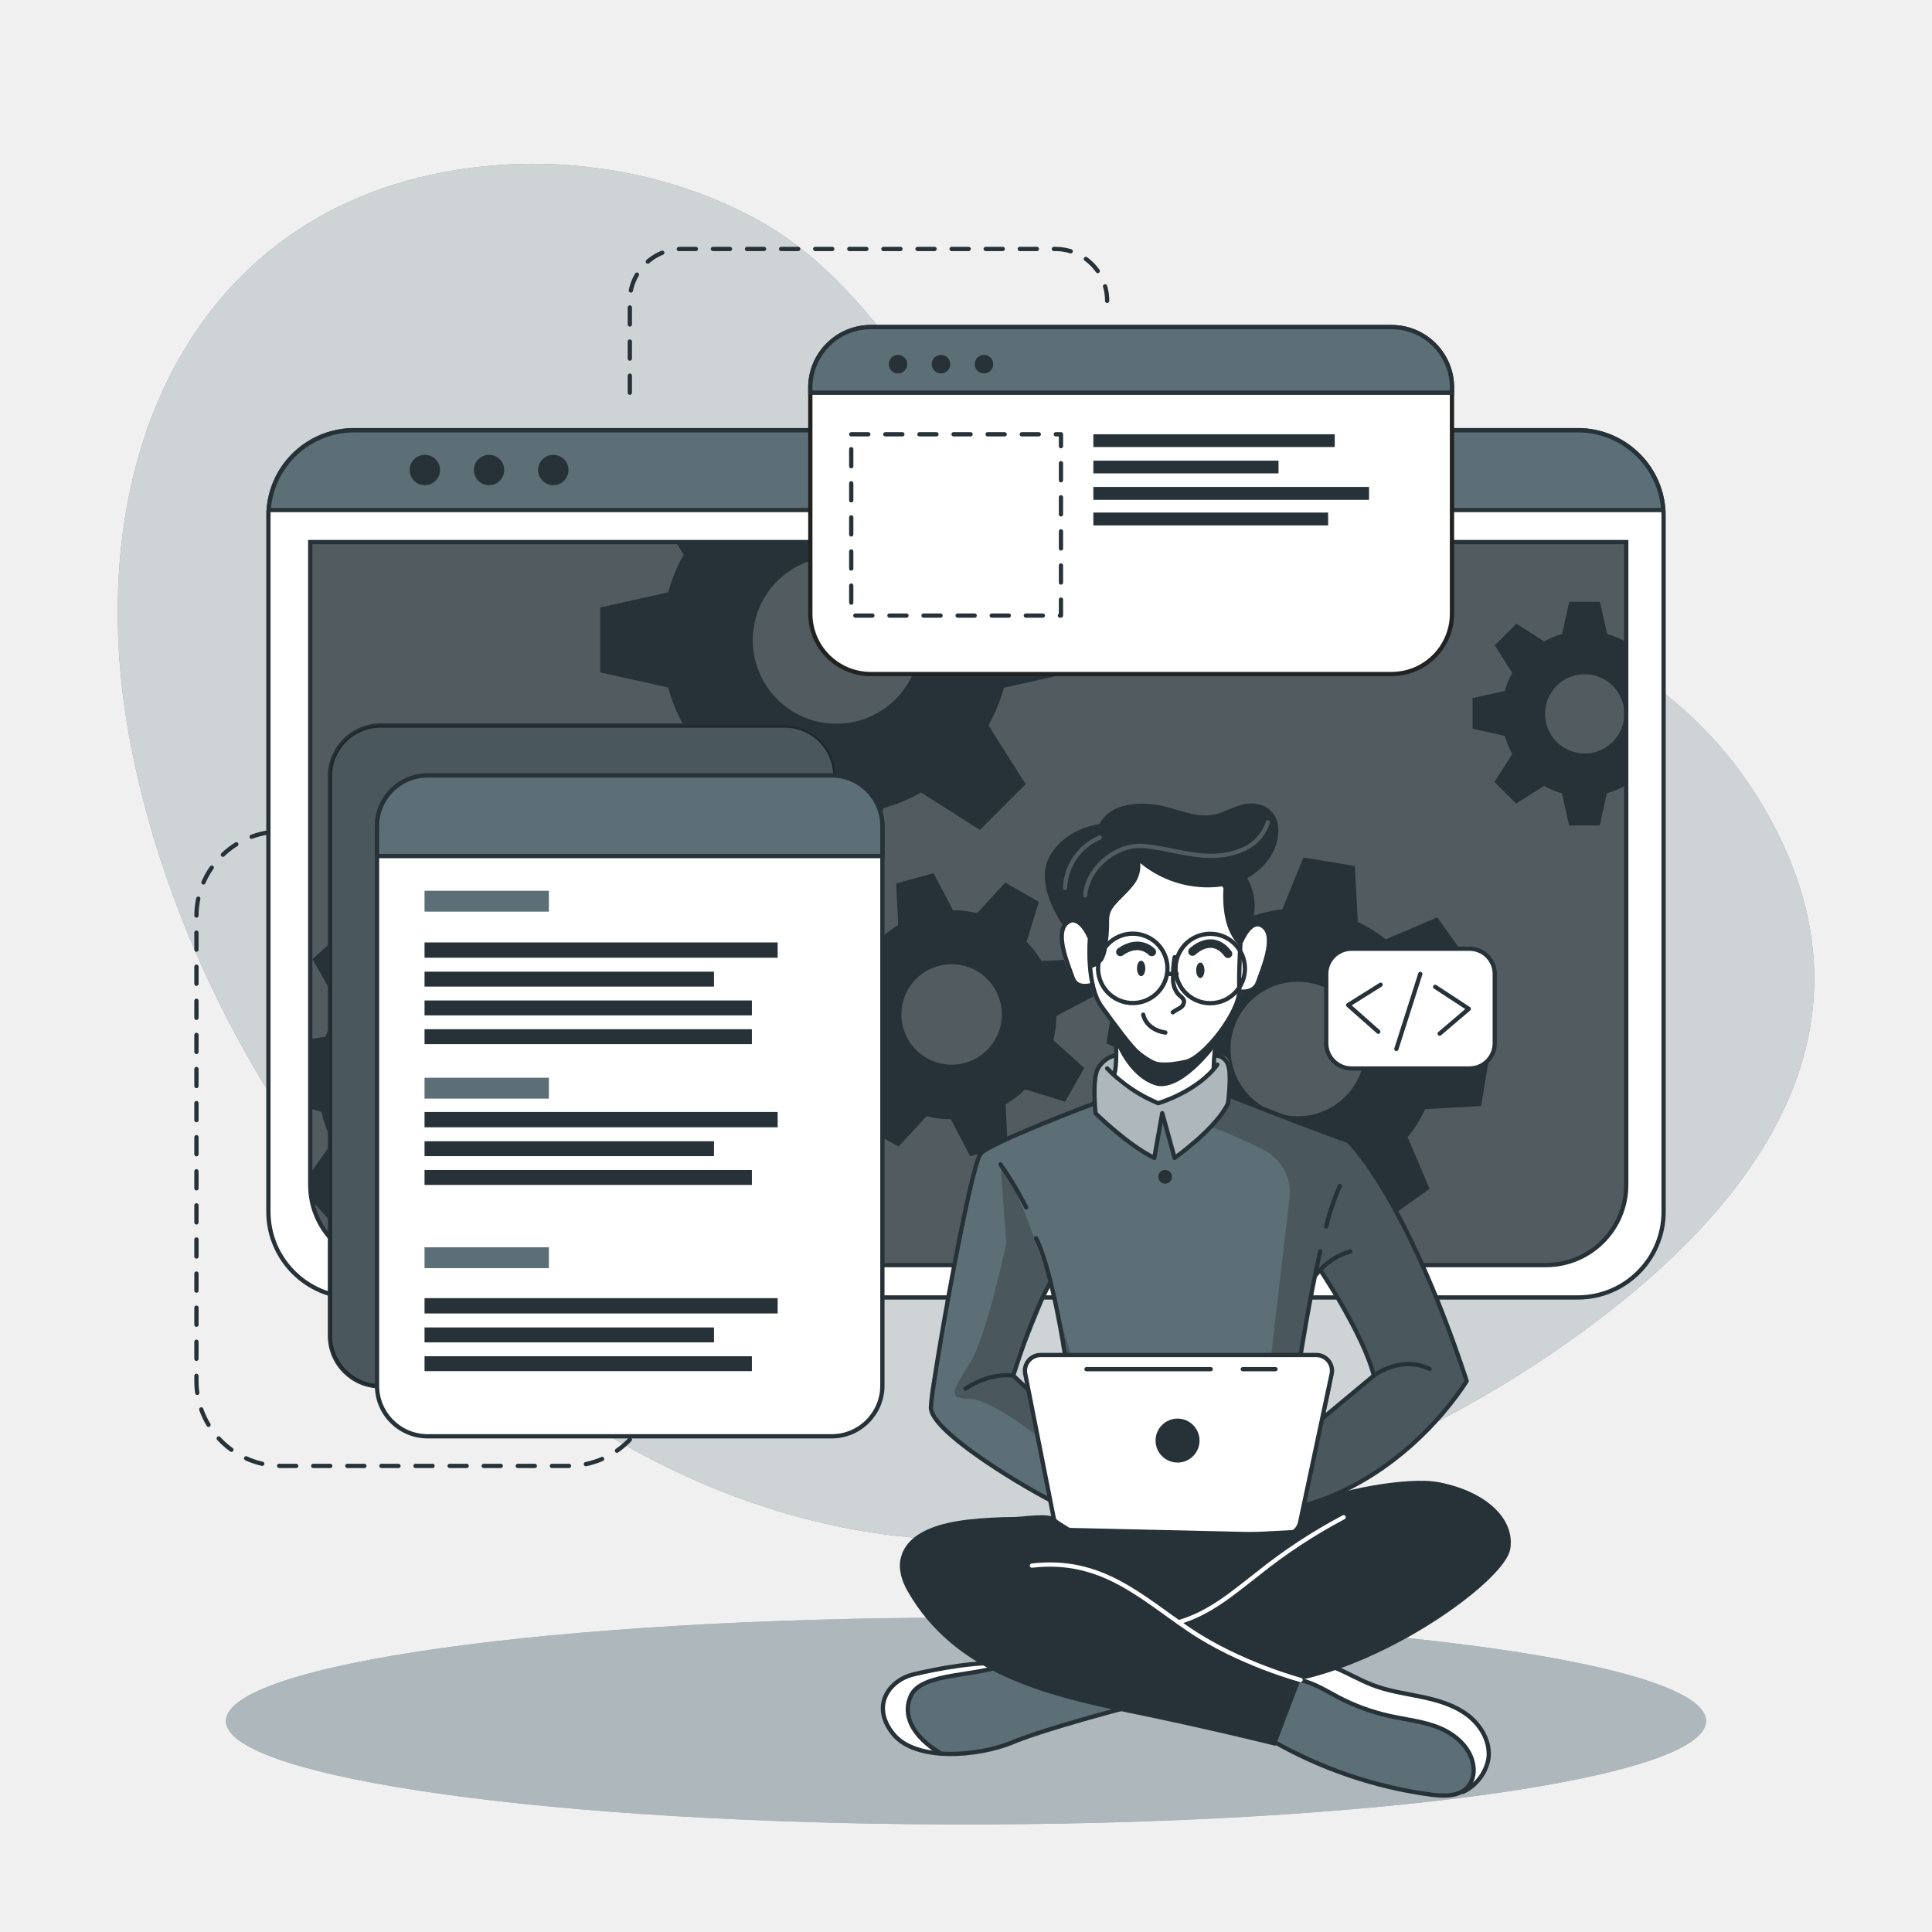
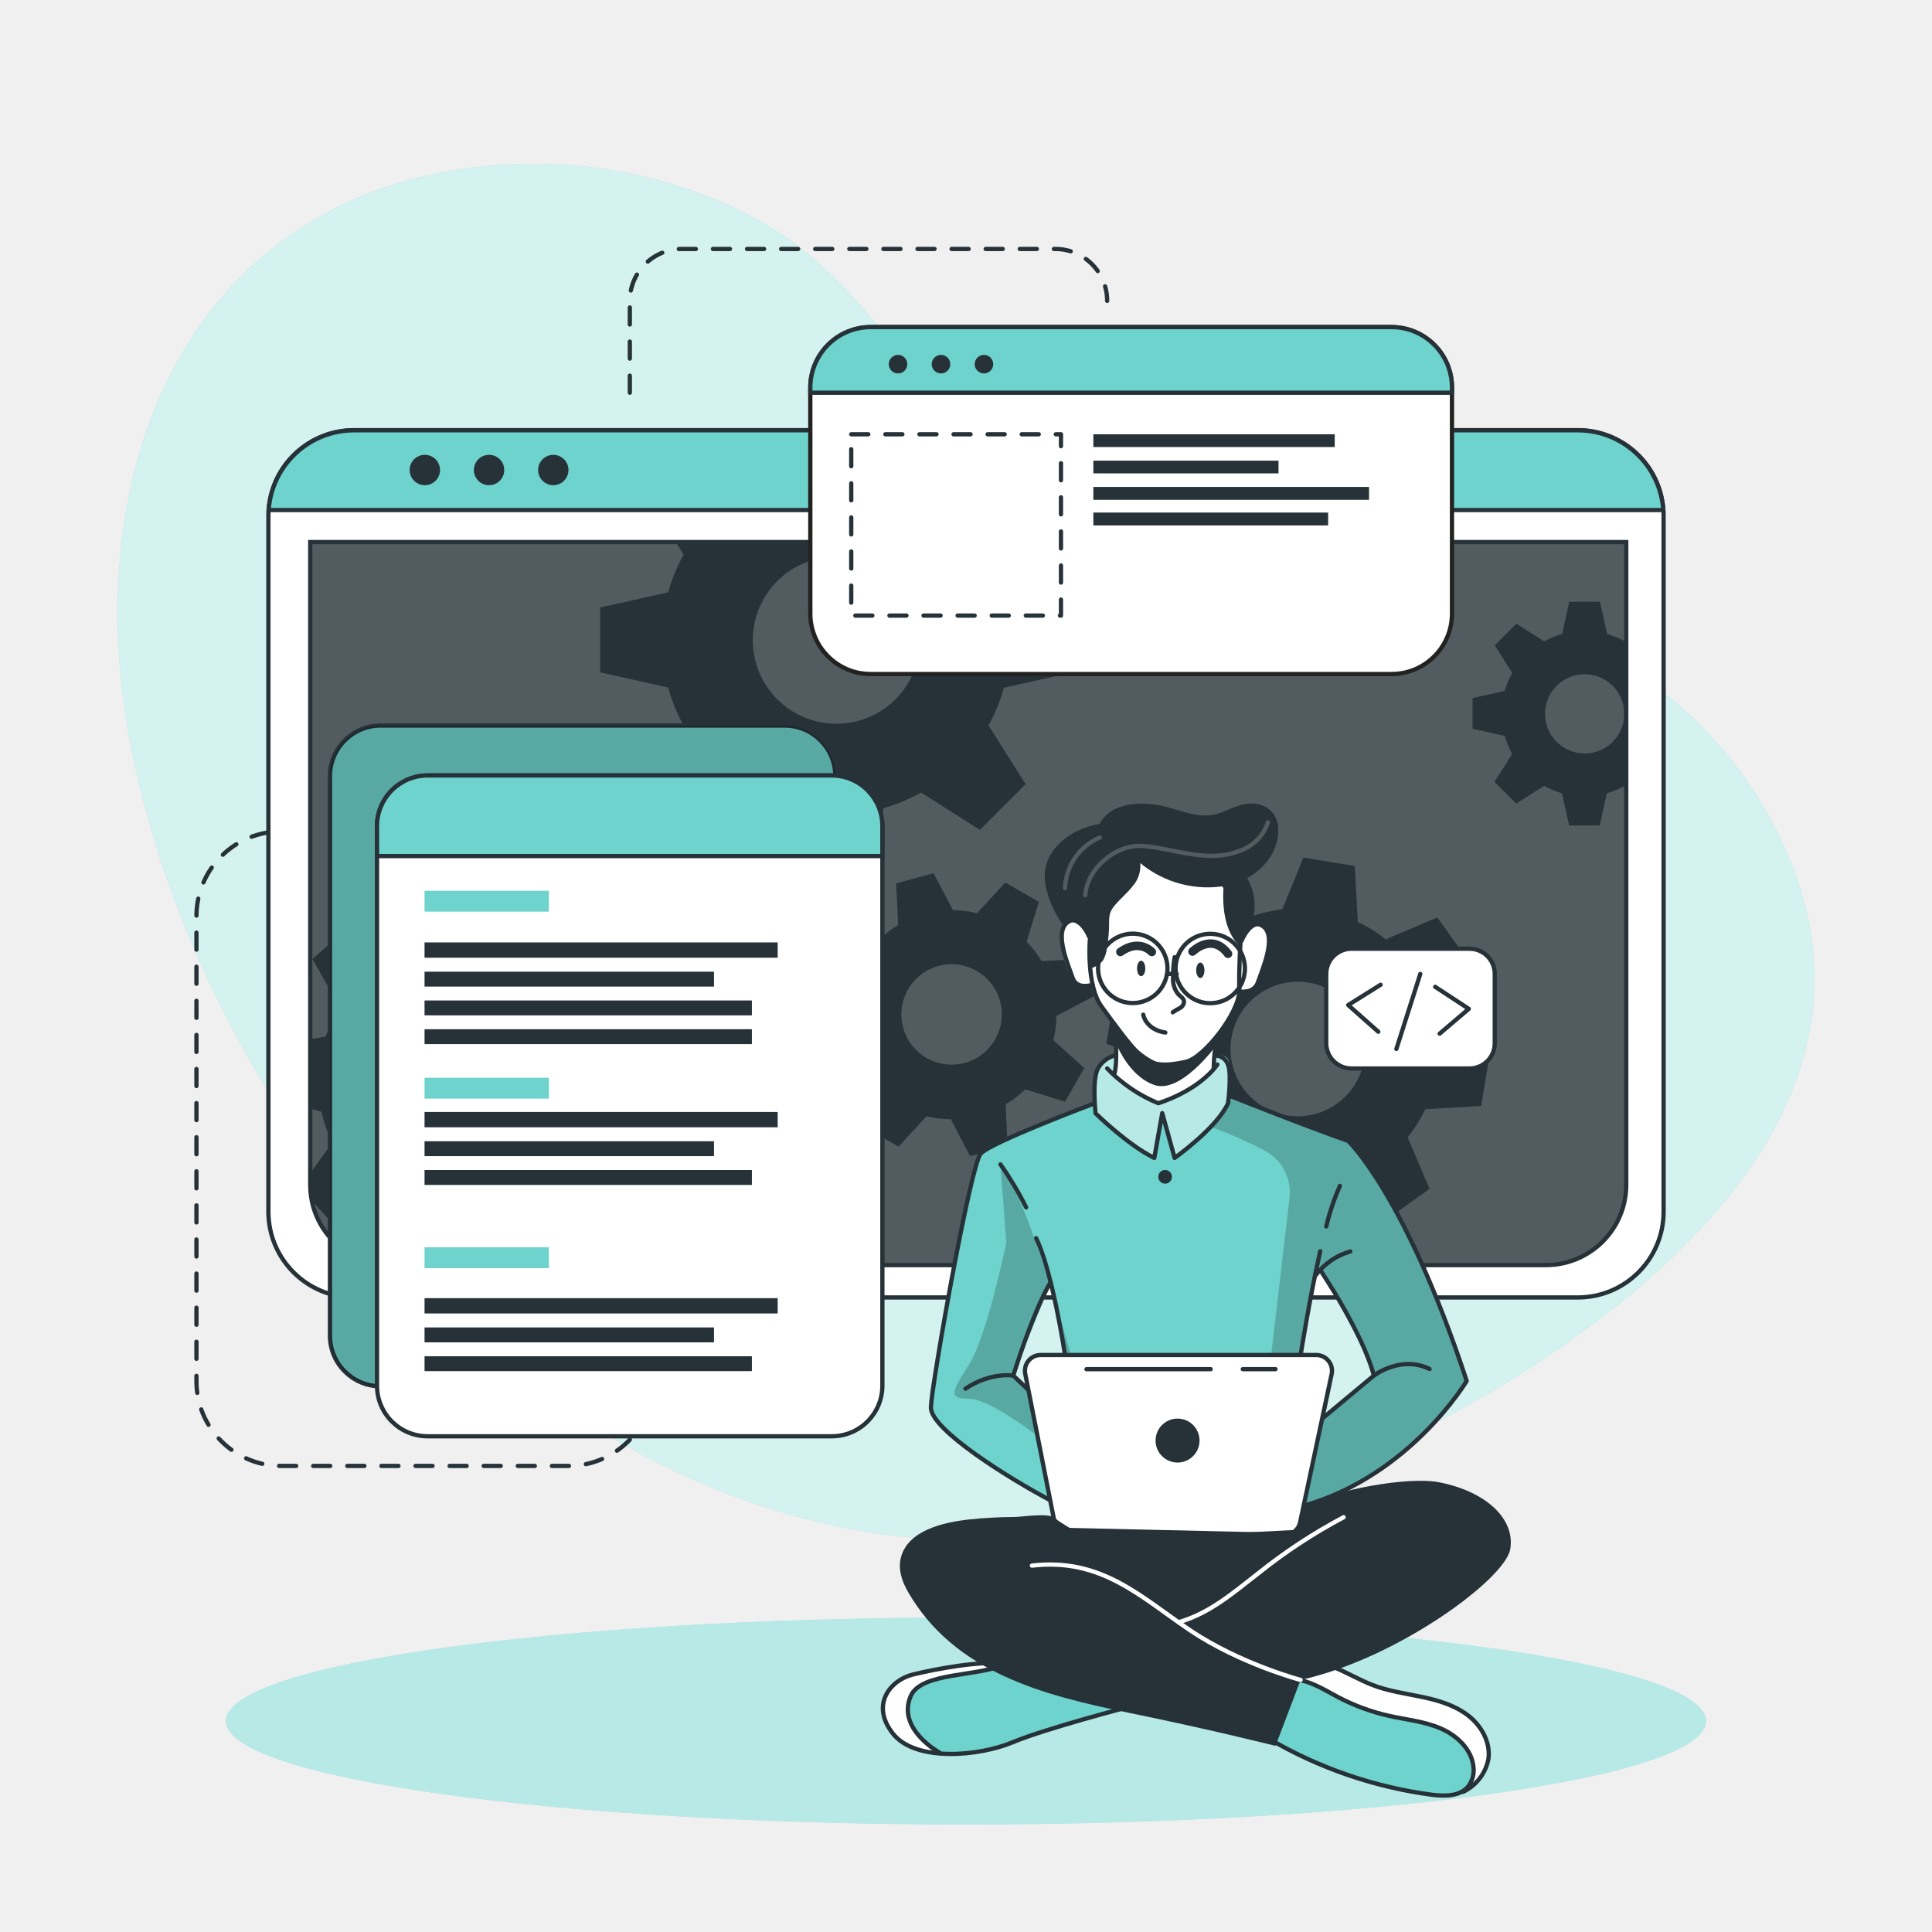
<svg xmlns="http://www.w3.org/2000/svg" viewBox="0 0 500 500">
-   <g id="freepik--background-simple--inject-4">
-     <path d="M456.55,209.11c-48.74-83.48-180.95-53.75-207.95-94.35C234.77,94,219.3,69.87,196.86,57.34c-21.39-12-46.19-16.21-67.81-14.63C51.84,48.36,19.11,117.44,33.94,193.3,53.74,294.49,143.44,397.86,250,398.58,305.74,399,359,379,400.7,350.87l.93-.63C443.33,321.85,493.77,272.84,456.55,209.11Z" style="fill:#5C6E76" />
+   <g id="freepik--background-simple--inject-2">
+     <path d="M456.55,209.11c-48.74-83.48-180.95-53.75-207.95-94.35C234.77,94,219.3,69.87,196.86,57.34c-21.39-12-46.19-16.21-67.81-14.63C51.84,48.36,19.11,117.44,33.94,193.3,53.74,294.49,143.44,397.86,250,398.58,305.74,399,359,379,400.7,350.87l.93-.63C443.33,321.85,493.77,272.84,456.55,209.11Z" style="fill:#6ED2CD" />
    <path d="M456.55,209.11c-48.74-83.48-180.95-53.75-207.95-94.35C234.77,94,219.3,69.87,196.86,57.34c-21.39-12-46.19-16.21-67.81-14.63C51.84,48.36,19.11,117.44,33.94,193.3,53.74,294.49,143.44,397.86,250,398.58,305.74,399,359,379,400.7,350.87l.93-.63C443.33,321.85,493.77,272.84,456.55,209.11Z" style="fill:#fff;opacity:0.7" />
  </g>
-   <g id="freepik--Lines--inject-4">
+   <g id="freepik--Lines--inject-2">
    <path d="M78.19,215.18H72.77a21.93,21.93,0,0,0-21.93,21.93V357.45a21.93,21.93,0,0,0,21.93,21.93h74.36a21.93,21.93,0,0,0,21.93-21.93h0" style="fill:none;stroke:#263238;stroke-linecap:round;stroke-linejoin:round;stroke-width:1.103px;stroke-dasharray:4.412" />
    <path d="M163,101.63V77.86A13.43,13.43,0,0,1,176.4,64.43h96.7a13.43,13.43,0,0,1,13.43,13.43h0" style="fill:none;stroke:#263238;stroke-linecap:round;stroke-linejoin:round;stroke-width:1.103px;stroke-dasharray:4.412" />
  </g>
-   <g id="freepik--Shadow--inject-4">
-     <ellipse cx="250" cy="445.4" rx="191.52" ry="26.76" style="fill:#5C6E76" />
+   <g id="freepik--Shadow--inject-2">
+     <ellipse cx="250" cy="445.4" rx="191.52" ry="26.76" style="fill:#6ED2CD" />
    <ellipse cx="250" cy="445.4" rx="191.52" ry="26.76" style="fill:#fff;opacity:0.5" />
  </g>
-   <g id="freepik--Window--inject-4">
+   <g id="freepik--Window--inject-2">
    <path d="M430.54,133.52V313.58a22.2,22.2,0,0,1-22.19,22.2H91.65a22.2,22.2,0,0,1-22.19-22.2V133.52c0-.53,0-1,.07-1.56a22.18,22.18,0,0,1,22.12-20.64h316.7A22.18,22.18,0,0,1,430.47,132C430.52,132.48,430.54,133,430.54,133.52Z" style="fill:#fff;stroke:#263238;stroke-linecap:round;stroke-linejoin:round;stroke-width:1.103px" />
    <path d="M80.26,140.28H420.87a0,0,0,0,1,0,0V306.61a20.8,20.8,0,0,1-20.8,20.8h-299a20.8,20.8,0,0,1-20.8-20.8V140.28a0,0,0,0,1,0,0Z" style="fill:#263238" />
    <path d="M420.88,140.28V306.61a20.69,20.69,0,0,1-20.57,20.8H100.83a20.69,20.69,0,0,1-20.57-20.8V140.28Z" style="fill:#fff;opacity:0.2" />
-     <path d="M430.47,132H69.53a22.18,22.18,0,0,1,22.12-20.64h316.7A22.18,22.18,0,0,1,430.47,132Z" style="fill:#5C6E76;stroke:#263238;stroke-miterlimit:10;stroke-width:1.103px" />
+     <path d="M430.47,132H69.53a22.18,22.18,0,0,1,22.12-20.64h316.7A22.18,22.18,0,0,1,430.47,132Z" style="fill:#6ED2CD;stroke:#263238;stroke-miterlimit:10;stroke-width:1.103px" />
    <path d="M113.88,121.64a3.93,3.93,0,1,1-3.93-3.93A3.93,3.93,0,0,1,113.88,121.64Z" style="fill:#263238" />
    <path d="M130.5,121.64a3.93,3.93,0,1,1-3.93-3.93A3.93,3.93,0,0,1,130.5,121.64Z" style="fill:#263238" />
    <circle cx="143.19" cy="121.64" r="3.93" style="fill:#263238" />
    <path d="M420.87,140.28V306.61a20.8,20.8,0,0,1-20.8,20.8h-299a20.8,20.8,0,0,1-20.4-16.76v-.06a21,21,0,0,1-.38-4V140.28Z" style="fill:none;stroke:#263238;stroke-miterlimit:10;stroke-width:1.103px" />
    <path d="M420.55,166a20.94,20.94,0,0,0-4.62-1.91l-1.87-8.35h-7.94l-1.85,8.35a20.25,20.25,0,0,0-4.64,1.91l-7.17-4.59L386.85,167l4.51,7.17a20.35,20.35,0,0,0-1.91,4.64l-8.35,1.85v7.94l8.35,1.87a20,20,0,0,0,1.91,4.66l-4.59,7.22,5.62,5.61,7.21-4.59a20.39,20.39,0,0,0,4.63,1.92l1.86,8.34H414l1.86-8.34a20.78,20.78,0,0,0,4.62-1.92l.37.24V165.8Zm-10.44,29a10.26,10.26,0,1,1,10.26-10.25A10.25,10.25,0,0,1,410.11,195Z" style="fill:#263238" />
    <path d="M277.45,174.05V157.31l-17.6-3.91a45.51,45.51,0,0,0-4-9.77l2.13-3.35h-83.1l2.05,3.26a43,43,0,0,0-4,9.76l-17.61,3.92V174l17.61,3.93a43.65,43.65,0,0,0,4,9.84l-9.67,15.21,11.85,11.84,15.2-9.68a44.38,44.38,0,0,0,9.77,4.05L208,226.74H224.7l3.94-17.59a44.64,44.64,0,0,0,9.74-4.05l15.21,9.68,11.84-11.84-9.61-15.21a45.87,45.87,0,0,0,4-9.75Zm-61,13.26a21.63,21.63,0,1,1,21.63-21.63A21.62,21.62,0,0,1,216.45,187.31Z" style="fill:#263238" />
    <path d="M166.38,289l.71-13.29-13.77-3.88a37.21,37.21,0,0,0-2.82-7.9l8.32-11.68-8.92-9.89-12.46,7a36.51,36.51,0,0,0-7.59-3.63l-2.38-14.12L114.19,231l-3.84,13.81a35,35,0,0,0-7.9,2.8l-11.67-8.31-9.91,8.91,7.06,12.47a35,35,0,0,0-3.64,7.58l-4,.66v18l2.92.82A34.6,34.6,0,0,0,86,295.65l-5.74,8.05.38,6.89v.06l5.93,6.57,12.48-7.05a34.66,34.66,0,0,0,7.61,3.67L109,327.4h0l.11.57,13.28.7.35-1.27h0l3.49-12.53a35.53,35.53,0,0,0,7.94-2.8l11.65,8.3,9.9-8.9-7-12.48a34.53,34.53,0,0,0,3.59-7.57Zm-35.27-20.75a17.2,17.2,0,1,0-1.28,24.28A17.2,17.2,0,0,0,131.11,268.29Z" style="fill:#263238" />
    <path d="M272.6,269.19a27.25,27.25,0,0,0,.81-6.29l9.55-5-2.64-9.69-10.78.5a27.27,27.27,0,0,0-3.87-5l3.19-10.31-8.7-5-7.28,7.94a28.8,28.8,0,0,0-6.27-.8l-5-9.55-9.68,2.63.51,10.79a27.24,27.24,0,0,0-5,3.87l-10.32-3.19-5,8.69,8,7.27a26,26,0,0,0-.79,6.27l-9.57,5,2.64,9.68,10.8-.51a25.39,25.39,0,0,0,3.85,5l-3.21,10.26,8.71,5,7.24-7.88a26.12,26.12,0,0,0,6.29.79l5,9.56,9.68-2.63-.43-9.22-.07-1.58a26.41,26.41,0,0,0,5.06-3.87l10.31,3.2,4.26-7.44.72-1.26Zm-22.87,5.88a13,13,0,1,1,9.1-15.9A13,13,0,0,1,249.73,275.07Z" style="fill:#263238" />
    <path d="M383.32,286.23l2.2-13.3-13.46-5.41a35.27,35.27,0,0,0-1.93-8.3l9.69-10.79-7.84-11-13.36,5.67a35.38,35.38,0,0,0-7.22-4.48l-.78-14.49-13.3-2.2-5.45,13.4a37.15,37.15,0,0,0-8.27,1.95l-10.82-9.69-10.95,7.84,5.68,13.35a36.24,36.24,0,0,0-4.05,6.29c-.15.31-.31.62-.45.93l-14.48.8-2.21,13.28,2.18.88,11.28,4.55a35.18,35.18,0,0,0,1.93,8.26L292,294.63l7.85,11,13.35-5.7a35.06,35.06,0,0,0,7.21,4.52l.75,14.42,13.29,2.2,5.44-13.3a35.13,35.13,0,0,0,8.28-1.94l10.8,9.69,11-7.85-5.68-13.36a34.78,34.78,0,0,0,4.55-7.25Zm-37.3-.6a17.41,17.41,0,1,1,4-24.29A17.41,17.41,0,0,1,346,285.63Z" style="fill:#263238" />
  </g>
-   <g id="freepik--Graphics--inject-4">
-     <rect x="85.39" y="187.77" width="130.8" height="171.01" rx="13.11" style="fill:#5C6E76;stroke:#263238;stroke-miterlimit:10;stroke-width:1.103px" />
+   <g id="freepik--Graphics--inject-2">
+     <rect x="85.39" y="187.77" width="130.8" height="171.01" rx="13.11" style="fill:#6ED2CD;stroke:#263238;stroke-miterlimit:10;stroke-width:1.103px" />
    <rect x="85.39" y="187.77" width="130.8" height="171.01" rx="13.11" style="opacity:0.2" />
    <path d="M228.36,213.8V358.59a13.11,13.11,0,0,1-13.11,13.12H110.67a13.11,13.11,0,0,1-13.1-13.12V213.8a13.11,13.11,0,0,1,13.1-13.11H215.25A13.11,13.11,0,0,1,228.36,213.8Z" style="fill:#fff;stroke:#263238;stroke-linecap:round;stroke-linejoin:round;stroke-width:1.103px" />
-     <path d="M228.36,213.8v7.75H97.57V213.8a13.11,13.11,0,0,1,13.1-13.11H215.25A13.11,13.11,0,0,1,228.36,213.8Z" style="fill:#5C6E76;stroke:#263238;stroke-miterlimit:10;stroke-width:1.103px" />
-     <rect x="109.87" y="230.53" width="32.18" height="5.4" style="fill:#5C6E76" />
-     <rect x="109.87" y="278.92" width="32.18" height="5.4" style="fill:#5C6E76" />
-     <rect x="109.87" y="322.8" width="32.18" height="5.4" style="fill:#5C6E76" />
+     <path d="M228.36,213.8v7.75H97.57V213.8a13.11,13.11,0,0,1,13.1-13.11H215.25A13.11,13.11,0,0,1,228.36,213.8Z" style="fill:#6ED2CD;stroke:#263238;stroke-miterlimit:10;stroke-width:1.103px" />
+     <rect x="109.87" y="230.53" width="32.18" height="5.4" style="fill:#6ED2CD" />
+     <rect x="109.87" y="278.92" width="32.18" height="5.4" style="fill:#6ED2CD" />
+     <rect x="109.87" y="322.8" width="32.18" height="5.4" style="fill:#6ED2CD" />
    <rect x="109.87" y="243.9" width="91.39" height="3.96" style="fill:#263238" />
    <rect x="109.87" y="251.47" width="74.91" height="3.86" style="fill:#263238" />
    <rect x="109.87" y="258.92" width="84.72" height="3.86" style="fill:#263238" />
    <rect x="109.87" y="266.36" width="84.72" height="3.86" style="fill:#263238" />
    <rect x="109.87" y="287.78" width="91.39" height="3.96" style="fill:#263238" />
    <rect x="109.87" y="295.35" width="74.91" height="3.86" style="fill:#263238" />
    <rect x="109.87" y="302.8" width="84.72" height="3.86" style="fill:#263238" />
    <rect x="109.87" y="335.96" width="91.39" height="3.96" style="fill:#263238" />
    <rect x="109.87" y="343.54" width="74.91" height="3.86" style="fill:#263238" />
    <rect x="109.87" y="350.99" width="84.72" height="3.86" style="fill:#263238" />
    <path d="M375.77,100.29v58.52a15.63,15.63,0,0,1-15.64,15.63H225.35a15.63,15.63,0,0,1-15.64-15.63V100.29a15.65,15.65,0,0,1,15.64-15.64H360.13A15.64,15.64,0,0,1,375.77,100.29Z" style="fill:#fff;stroke:#222221;stroke-miterlimit:10;stroke-width:1.103px" />
-     <path d="M375.77,100.29v1.34H209.71v-1.34a15.65,15.65,0,0,1,15.64-15.64H360.13A15.64,15.64,0,0,1,375.77,100.29Z" style="fill:#5C6E76;stroke:#263238;stroke-miterlimit:10;stroke-width:1.103px" />
+     <path d="M375.77,100.29v1.34H209.71v-1.34a15.65,15.65,0,0,1,15.64-15.64H360.13A15.64,15.64,0,0,1,375.77,100.29Z" style="fill:#6ED2CD;stroke:#263238;stroke-miterlimit:10;stroke-width:1.103px" />
    <path d="M234.11,95.94a2.4,2.4,0,1,1,0-3.39A2.41,2.41,0,0,1,234.11,95.94Z" style="fill:#263238" />
    <path d="M245.23,95.94a2.4,2.4,0,1,1,0-3.39A2.41,2.41,0,0,1,245.23,95.94Z" style="fill:#263238" />
    <path d="M256.35,95.94a2.4,2.4,0,1,1,0-3.39A2.41,2.41,0,0,1,256.35,95.94Z" style="fill:#263238" />
    <rect x="220.3" y="112.39" width="54.28" height="46.92" style="fill:none;stroke:#263238;stroke-linecap:round;stroke-linejoin:round;stroke-width:1.103px;stroke-dasharray:4.412" />
    <rect x="282.96" y="112.39" width="62.47" height="3.3" style="fill:#263238" />
    <rect x="282.96" y="119.22" width="47.92" height="3.29" style="fill:#263238" />
    <rect x="282.96" y="126.02" width="71.35" height="3.33" style="fill:#263238" />
    <rect x="282.96" y="132.65" width="60.76" height="3.33" style="fill:#263238" />
    <rect x="343.23" y="245.53" width="43.61" height="30.99" rx="6.53" style="fill:#fff;stroke:#263238;stroke-linecap:round;stroke-linejoin:round;stroke-width:1.103px" />
    <polyline points="357.3 254.85 348.91 260.11 356.7 267.01" style="fill:none;stroke:#263238;stroke-linecap:round;stroke-linejoin:round;stroke-width:1.103px" />
    <polyline points="372.58 267.51 380.12 261.09 371.42 255.39" style="fill:none;stroke:#263238;stroke-linecap:round;stroke-linejoin:round;stroke-width:1.103px" />
    <line x1="361.38" y1="271.47" x2="367.57" y2="252.05" style="fill:none;stroke:#263238;stroke-linecap:round;stroke-linejoin:round;stroke-width:1.103px" />
  </g>
-   <g id="freepik--Character--inject-4">
-     <path d="M296.86,440.47s-29,8.31-33.05,9.75c-3.68,1.3-13.66,4.8-21.15,3.71a15.89,15.89,0,0,1-2.14-.46c-7.59-2.26-11-4.37-12-9.14s2.78-8.29,6.42-10.54,23.38-4.6,23.38-4.6l4.77,1.4h0Z" style="fill:#5C6E76" />
+   <g id="freepik--Character--inject-2">
+     <path d="M296.86,440.47s-29,8.31-33.05,9.75c-3.68,1.3-13.66,4.8-21.15,3.71a15.89,15.89,0,0,1-2.14-.46c-7.59-2.26-11-4.37-12-9.14s2.78-8.29,6.42-10.54,23.38-4.6,23.38-4.6l4.77,1.4h0Z" style="fill:#6ED2CD" />
    <path d="M242.66,453.93a15.89,15.89,0,0,1-2.14-.46c-7.59-2.26-11-4.37-12-9.14s2.78-8.29,6.42-10.54,23.38-4.6,23.38-4.6l4.77,1.4c-4.32,2-20.4,3.09-23.91,5.11s-5.2,5.82-3.13,11C237.16,449.4,240.12,452.05,242.66,453.93Z" style="fill:#fff" />
    <path d="M292.5,441.65s-21.78,5.64-30.42,9.25-25.11,5.19-31-2.25-.68-13.86,5.19-15.29,17.74-3.68,24.22-2.77" style="fill:none;stroke:#263238;stroke-linecap:round;stroke-linejoin:round;stroke-width:1.103px" />
    <path d="M243.09,453.54s-11.08-6.08-7.4-14.6c2.72-6.28,17.5-4.92,24.82-8.35" style="fill:none;stroke:#263238;stroke-linecap:round;stroke-linejoin:round;stroke-width:1.103px" />
-     <path d="M385.19,455.28c-.3,3-1.35,5.81-4.35,7.58-2,1.18-4.84,1.88-8.91,1.84-10.17-.13-29.29-7.4-29.29-7.4l-17.9-9.9,9.31-14.73,2.55-4,6.58,1.48s5.45,3.09,10.93,5.55,18.79,3,23.48,6.77S385.7,450.34,385.19,455.28Z" style="fill:#5C6E76" />
+     <path d="M385.19,455.28c-.3,3-1.35,5.81-4.35,7.58-2,1.18-4.84,1.88-8.91,1.84-10.17-.13-29.29-7.4-29.29-7.4l-17.9-9.9,9.31-14.73,2.55-4,6.58,1.48s5.45,3.09,10.93,5.55,18.79,3,23.48,6.77S385.7,450.34,385.19,455.28Z" style="fill:#6ED2CD" />
    <path d="M385.19,455.28c-.3,3-1.35,5.81-4.35,7.58a13.39,13.39,0,0,0-.5-8.94c-2-4.49-8.51-8.45-17.07-9.11s-15.11-4.66-18.54-6.45c-2.68-1.39-8.33-4.43-10.68-5.69l2.55-4,6.58,1.48s5.45,3.09,10.93,5.55,18.79,3,23.48,6.77S385.7,450.34,385.19,455.28Z" style="fill:#fff" />
    <path d="M328.71,450.18a112.86,112.86,0,0,0,41.9,14.31c3.26.39,7.05.45,9.23-2a6.82,6.82,0,0,0,1.5-5.11c-.39-4.6-4.26-8.24-8.5-10.07s-8.91-2.25-13.42-3.26a53.38,53.38,0,0,1-12.9-4.72c-3.24-1.69-6.37-3.74-9.94-4.5s-7.82.16-9.73,3.28" style="fill:none;stroke:#263238;stroke-linecap:round;stroke-linejoin:round;stroke-width:1.103px" />
    <path d="M378.64,463.74a11.92,11.92,0,0,0,6.55-8.46c.65-4.33-1.82-8.69-5.29-11.35s-7.82-3.92-12.11-4.81S359.11,437.63,355,436c-6.27-2.46-12.46-7.3-19-5.57" style="fill:none;stroke:#263238;stroke-linecap:round;stroke-linejoin:round;stroke-width:1.103px" />
-     <path d="M348.91,295.26l-30.29-11.52-.38-.15s.11-.8.2-2c.19-2.42.29-6.36-.85-7.69-1.69-2-6.47-.32-11.14-2.46s-13.3,1.69-13.3,1.69-6.24-1.15-9,3.35c-1.4,3.63-.92,9-.92,9l-.57.2c-3.61,1.35-23.25,8.74-27.4,11.71-4.59,3.25-9.67,36.62-11.3,46.42s-4.53,18.63-3.06,22,22.57,19.62,34.71,23.81,55.19,3,55.19,3,.7-.19,1.95-.59c7.28-2.34,33.11-12,46.82-34.68C379.59,357.39,366.31,313.86,348.91,295.26Zm-81.84,56.13c-2.23,1.58-1,7.7-1,7.7l-3.79-3.34,9.52-23.41,4.06,18S269.3,349.82,267.07,351.39Zm76.16,14.87c-1.05.54,3-10.71,1.08-13.26s-7.71-2.31-7.71-2.31l.49-3.07,3.43-17.6,1.14-1.35s11.78,20.19,13.89,27.31C355.55,356,342.71,366.26,343.23,366.26Z" style="fill:#5C6E76" />
+     <path d="M348.91,295.26l-30.29-11.52-.38-.15s.11-.8.2-2c.19-2.42.29-6.36-.85-7.69-1.69-2-6.47-.32-11.14-2.46s-13.3,1.69-13.3,1.69-6.24-1.15-9,3.35c-1.4,3.63-.92,9-.92,9l-.57.2c-3.61,1.35-23.25,8.74-27.4,11.71-4.59,3.25-9.67,36.62-11.3,46.42s-4.53,18.63-3.06,22,22.57,19.62,34.71,23.81,55.19,3,55.19,3,.7-.19,1.95-.59c7.28-2.34,33.11-12,46.82-34.68C379.59,357.39,366.31,313.86,348.91,295.26Zm-81.84,56.13c-2.23,1.58-1,7.7-1,7.7l-3.79-3.34,9.52-23.41,4.06,18S269.3,349.82,267.07,351.39Zm76.16,14.87c-1.05.54,3-10.71,1.08-13.26s-7.71-2.31-7.71-2.31l.49-3.07,3.43-17.6,1.14-1.35s11.78,20.19,13.89,27.31C355.55,356,342.71,366.26,343.23,366.26Z" style="fill:#6ED2CD" />
    <path d="M291.72,222.25l-15.64,16.6s-2.15,1.91-1.3,6.72,2.85,9,4.36,9.28a21.37,21.37,0,0,0,3.62.32s3.35,7.26,5.73,10.11c0,0,.82,11.21.38,14.32,0,0,5.62,4.91,10.91,5.53s13.46-7.48,13.46-7.48l2-9.92s4.8-7.28,5.12-9.22,2.52-1.44,3.6-2.4,3.57-5.23,4-9.27.44-8.68-4.25-7.32c-4.07-1.09-1.52-9.69-1.52-9.69l-7.15-6.3Z" style="fill:#fff" />
    <path d="M318.62,283.74a17.67,17.67,0,0,1-.81,1.81c-2.58,4.86-13.82,14.13-13.82,14.13l-3.4-10.45-1.86,10.45c-3.75-1.64-15.19-11.55-15.19-11.55s-.39-.93-.86-2.38l.57-.2s-.48-5.41.92-9c2.74-4.5,9-3.35,9-3.35s8.63-3.83,13.3-1.69,9.45.48,11.14,2.46.65,9.66.65,9.66Z" style="fill:#fff;opacity:0.5" />
    <path d="M348.91,295.26l-30.29-11.52-.38-.15s.11-.8.2-2l-.63,3.93-4.48,6.08a124,124,0,0,1,14,6.16A12.28,12.28,0,0,1,333.73,310l-5.58,47.75-2.29,27.11,6.91,7.17c7.28-2.34,33.11-12,46.82-34.68C379.59,357.39,366.31,313.86,348.91,295.26Zm-5.68,71c-1.05.54,3-10.71,1.08-13.26s-7.71-2.31-7.71-2.31l.49-3.07,3.43-17.6,1.14-1.35s11.78,20.19,13.89,27.31C355.55,356,342.71,366.26,343.23,366.26Z" style="opacity:0.2" />
    <path d="M277.87,353l-4.71-15.74s-8.45-28.81-14.24-35.91l1.52,20.26s-5,24.2-9.57,31.39-5.59,9,0,9,19.2,10.84,19.2,10.84l-1.05-9ZM266,359.09l-3.79-3.34,9.52-23.41,4.06,18s-6.52-.49-8.75,1.08S266,359.09,266,359.09Z" style="opacity:0.2" />
    <path d="M288.49,265.28s.86,8.49,0,12.37" style="fill:none;stroke:#263238;stroke-linecap:round;stroke-linejoin:round;stroke-width:1.103px" />
    <path d="M314.11,276.51a36.53,36.53,0,0,1,.94-8.11" style="fill:none;stroke:#263238;stroke-linecap:round;stroke-linejoin:round;stroke-width:1.103px" />
    <path d="M316.38,228.58s5.14,6.45,4.87,11.33-.65,10.66-.52,16.32-9.09,17.52-13.83,18.57-8.82,1.32-11.85-1.71-6.06-7.24-10-12.64-3-17.25-3-17.25" style="fill:none;stroke:#263238;stroke-linecap:round;stroke-linejoin:round;stroke-width:1.103px" />
    <path d="M304,247.71a26.82,26.82,0,0,0-.4,5.37,6.05,6.05,0,0,0,1.32,4.2c.57.58,1.39,1.05,1.5,1.85a2,2,0,0,1-1.06,1.75,15.55,15.55,0,0,0-1.85,1.1" style="fill:none;stroke:#263238;stroke-linecap:round;stroke-linejoin:round;stroke-width:1.103px" />
    <path d="M295.87,262.6s.59,3.83,5.72,4.63" style="fill:none;stroke:#263238;stroke-linecap:round;stroke-linejoin:round;stroke-width:1.103px" />
    <path d="M296.4,250.63c0,1.11-.48,2-1.07,2s-1.07-.89-1.07-2,.48-2,1.07-2S296.4,249.53,296.4,250.63Z" style="fill:#263238" />
    <path d="M311.71,251.11c0,1.11-.48,2-1.07,2s-1.07-.9-1.07-2,.48-2,1.07-2S311.71,250,311.71,251.11Z" style="fill:#263238" />
    <path d="M308.62,246.26s5-5,9.19.58" style="fill:none;stroke:#263238;stroke-linecap:round;stroke-linejoin:round;stroke-width:2.206px" />
    <path d="M298.09,246.36s-3.16-3.54-8.14,0" style="fill:none;stroke:#263238;stroke-linecap:round;stroke-linejoin:round;stroke-width:2.206px" />
    <path d="M288.87,270s3.05,8.4,9.86,10.79,15.85-10,15.85-10l-.47-1.61s-5.93,7.7-12.52,6.39-13.1-10.25-13.1-10.25Z" style="fill:#263238" />
    <path d="M282.76,254.85s-4.06,1.43-5.14-1.73-4.78-11.49-1.54-14.27,5.84,3.67,5.84,3.67" style="fill:none;stroke:#263238;stroke-linecap:round;stroke-linejoin:round;stroke-width:1.103px" />
    <path d="M320.72,256.57s3.77.76,4.85-2.4,4.78-11.49,1.54-14.27-5.84,3.67-5.84,3.67" style="fill:none;stroke:#263238;stroke-linecap:round;stroke-linejoin:round;stroke-width:1.103px" />
    <path d="M281.92,250.63a5.62,5.62,0,0,0,3.56-2.1,8.74,8.74,0,0,0,1-3.19,37.59,37.59,0,0,0,.56-6.44,8.81,8.81,0,0,1,.23-2.51,6.6,6.6,0,0,1,1.36-2.23c1.41-1.66,3.12-3.06,4.47-4.78a8,8,0,0,0,2-6,27.45,27.45,0,0,0,22.47,5.81c7.15-1.4,14-7.67,13.17-15.55a6.37,6.37,0,0,0-5-5.48c-3.53-.88-6.7,1-9.9,2.21-5.83,2.2-11.54-1.58-17.43-2.21-5-.55-11.23.08-13.85,5.09,0,0-9,1.06-13,8.5s3.57,17.73,3.57,17.73,3-3.68,6.93,3.76Z" style="fill:#263238" />
    <path d="M317,226.68s-2.34,12.2,3.77,18.11c0,0,1.34-3.67,2.69-4.57a14.13,14.13,0,0,0-1.07-13.54C317.87,219.58,317,226.68,317,226.68Z" style="fill:#263238" />
    <path d="M328.14,212.8a11.49,11.49,0,0,1-7,7.27c-8.48,3.46-16.71-.37-25.21-1.12-6.93-.62-14.58,5.64-15.07,12.76" style="fill:none;stroke:#fff;stroke-linecap:round;stroke-linejoin:round;stroke-width:1.103px;opacity:0.2" />
    <path d="M275.63,229.83a14.81,14.81,0,0,1,9-13.08" style="fill:none;stroke:#fff;stroke-linecap:round;stroke-linejoin:round;stroke-width:1.103px;opacity:0.2" />
    <path d="M286.53,276.51a38.71,38.71,0,0,0,13.21,9s10.15-2.95,15.31-10" style="fill:none;stroke:#263238;stroke-linecap:round;stroke-linejoin:round;stroke-width:1.103px" />
    <circle cx="293.15" cy="250.63" r="8.98" transform="translate(-77.79 145.02) rotate(-24.64)" style="fill:none;stroke:#263238;stroke-linecap:round;stroke-linejoin:round;stroke-width:1.103px" />
    <circle cx="313.22" cy="250.63" r="8.98" transform="translate(-28.22 40.06) rotate(-7)" style="fill:none;stroke:#263238;stroke-linecap:round;stroke-linejoin:round;stroke-width:1.103px" />
    <path d="M288.49,273.16a7,7,0,0,0-4.33,3.35c-1.59,2.8-.63,11.61-.63,11.61s8.21,8.12,15.2,11.55l2.06-11.59,3.2,11.59s10.82-7.65,13.82-14.12c0,0,1-7.55,0-10a3.47,3.47,0,0,0-3.23-2.37" style="fill:none;stroke:#263238;stroke-linecap:round;stroke-linejoin:round;stroke-width:1.103px" />
    <path d="M275.63,350.7s-3.21-21.5-7.48-30.27" style="fill:none;stroke:#263238;stroke-linecap:round;stroke-linejoin:round;stroke-width:1.103px" />
    <path d="M258.92,301.35a87,87,0,0,1,6.64,11.11" style="fill:none;stroke:#263238;stroke-linecap:round;stroke-linejoin:round;stroke-width:1.103px" />
    <path d="M343.23,317.4a62.1,62.1,0,0,1,3.53-10.49" style="fill:none;stroke:#263238;stroke-linecap:round;stroke-linejoin:round;stroke-width:1.103px" />
    <path d="M336.6,350.7s2.31-14.74,5.07-26.88" style="fill:none;stroke:#263238;stroke-linecap:round;stroke-linejoin:round;stroke-width:1.103px" />
    <path d="M340.52,330a17,17,0,0,1,8.94-6.12" style="fill:none;stroke:#263238;stroke-linecap:round;stroke-linejoin:round;stroke-width:1.103px" />
    <path d="M318.25,283.59s18.63,7.45,30.66,11.68c0,0,14.8,13.91,30.67,62.12,0,0-14.54,24.46-42.2,32.3" style="fill:none;stroke:#263238;stroke-linecap:round;stroke-linejoin:round;stroke-width:1.103px" />
    <path d="M342.18,367.13,355.55,356s7.07-5.37,14.42-1.7" style="fill:none;stroke:#263238;stroke-linecap:round;stroke-linejoin:round;stroke-width:1.103px" />
    <path d="M341.67,328.67S352.72,345,355.55,356" style="fill:none;stroke:#263238;stroke-linecap:round;stroke-linejoin:round;stroke-width:1.103px" />
    <path d="M266.15,359.71,262.24,356s-5.8-1-12.38,3.39" style="fill:none;stroke:#263238;stroke-linecap:round;stroke-linejoin:round;stroke-width:1.103px" />
    <path d="M262.24,356s4.86-16,9.65-24.19" style="fill:none;stroke:#263238;stroke-linecap:round;stroke-linejoin:round;stroke-width:1.103px" />
    <path d="M283.25,285.55s-26.81,10.06-29.44,13-12.62,59.19-12.89,65.63c-.23,5.76,20.65,18.69,31,24.14" style="fill:none;stroke:#263238;stroke-linecap:round;stroke-linejoin:round;stroke-width:1.103px" />
    <path d="M303.3,304.56a1.77,1.77,0,1,1-1.77-1.77A1.76,1.76,0,0,1,303.3,304.56Z" style="fill:#263238" />
    <path d="M334.32,398.78h-61a1.43,1.43,0,0,1-1.43-1.43h0a1.43,1.43,0,0,1,1.43-1.43h61a1.43,1.43,0,0,1,1.43,1.43h0A1.43,1.43,0,0,1,334.32,398.78Z" style="fill:#263238" />
    <path d="M336.46,394l8.17-38.4a4.08,4.08,0,0,0-4-4.93h-71.3a4.08,4.08,0,0,0-4,4.88l7.33,37.12a4.08,4.08,0,0,0,3.91,3.29l55.79,1.28A4.1,4.1,0,0,0,336.46,394Z" style="fill:#fff;stroke:#263238;stroke-linecap:round;stroke-linejoin:round;stroke-width:1.103px" />
    <path d="M310.44,372.83a5.69,5.69,0,1,1-5.69-5.7A5.69,5.69,0,0,1,310.44,372.83Z" style="fill:#263238" />
    <line x1="321.63" y1="354.34" x2="330.1" y2="354.34" style="fill:none;stroke:#263238;stroke-linecap:round;stroke-linejoin:round;stroke-width:1.103px" />
    <line x1="281.18" y1="354.34" x2="313.33" y2="354.34" style="fill:none;stroke:#263238;stroke-linecap:round;stroke-linejoin:round;stroke-width:1.103px" />
    <path d="M336.6,434.77l-6.5,17.06s-16.58-4.18-37.81-8.53c-22.21-4.55-45.4-10.44-57.43-31.55-1.46-2.57-2.44-5.61-1.75-8.49,1.73-7.29,11.22-9.27,17.47-10a113.92,113.92,0,0,1,11.83-.66c2,0,8.65-1.09,10.26.1a47.14,47.14,0,0,0,7.71,4.57c3.55,1.51,55.37-1.35,55.37-1.35a18.59,18.59,0,0,0,1.63-6.23c8.15-4.14,27-7.64,35-6.09,12.53,2.43,19.84,9.74,18.45,17.4S361.76,429.2,336.6,434.77Z" style="fill:#263238" />
    <path d="M336.6,434.77s-15.77-4.18-28.65-12.88-22.94-18.8-40.89-16.71" style="fill:none;stroke:#fff;stroke-linecap:round;stroke-linejoin:round;stroke-width:1.103px" />
    <path d="M305,419.84c8.14-2.34,14.11-7.61,20.64-12.66a139.62,139.62,0,0,1,22.09-14.52" style="fill:none;stroke:#fff;stroke-linecap:round;stroke-linejoin:round;stroke-width:1.103px" />
    <line x1="302.13" y1="252.05" x2="304.52" y2="252.05" style="fill:none;stroke:#263238;stroke-linecap:round;stroke-linejoin:round;stroke-width:1.103px" />
  </g>
</svg>
